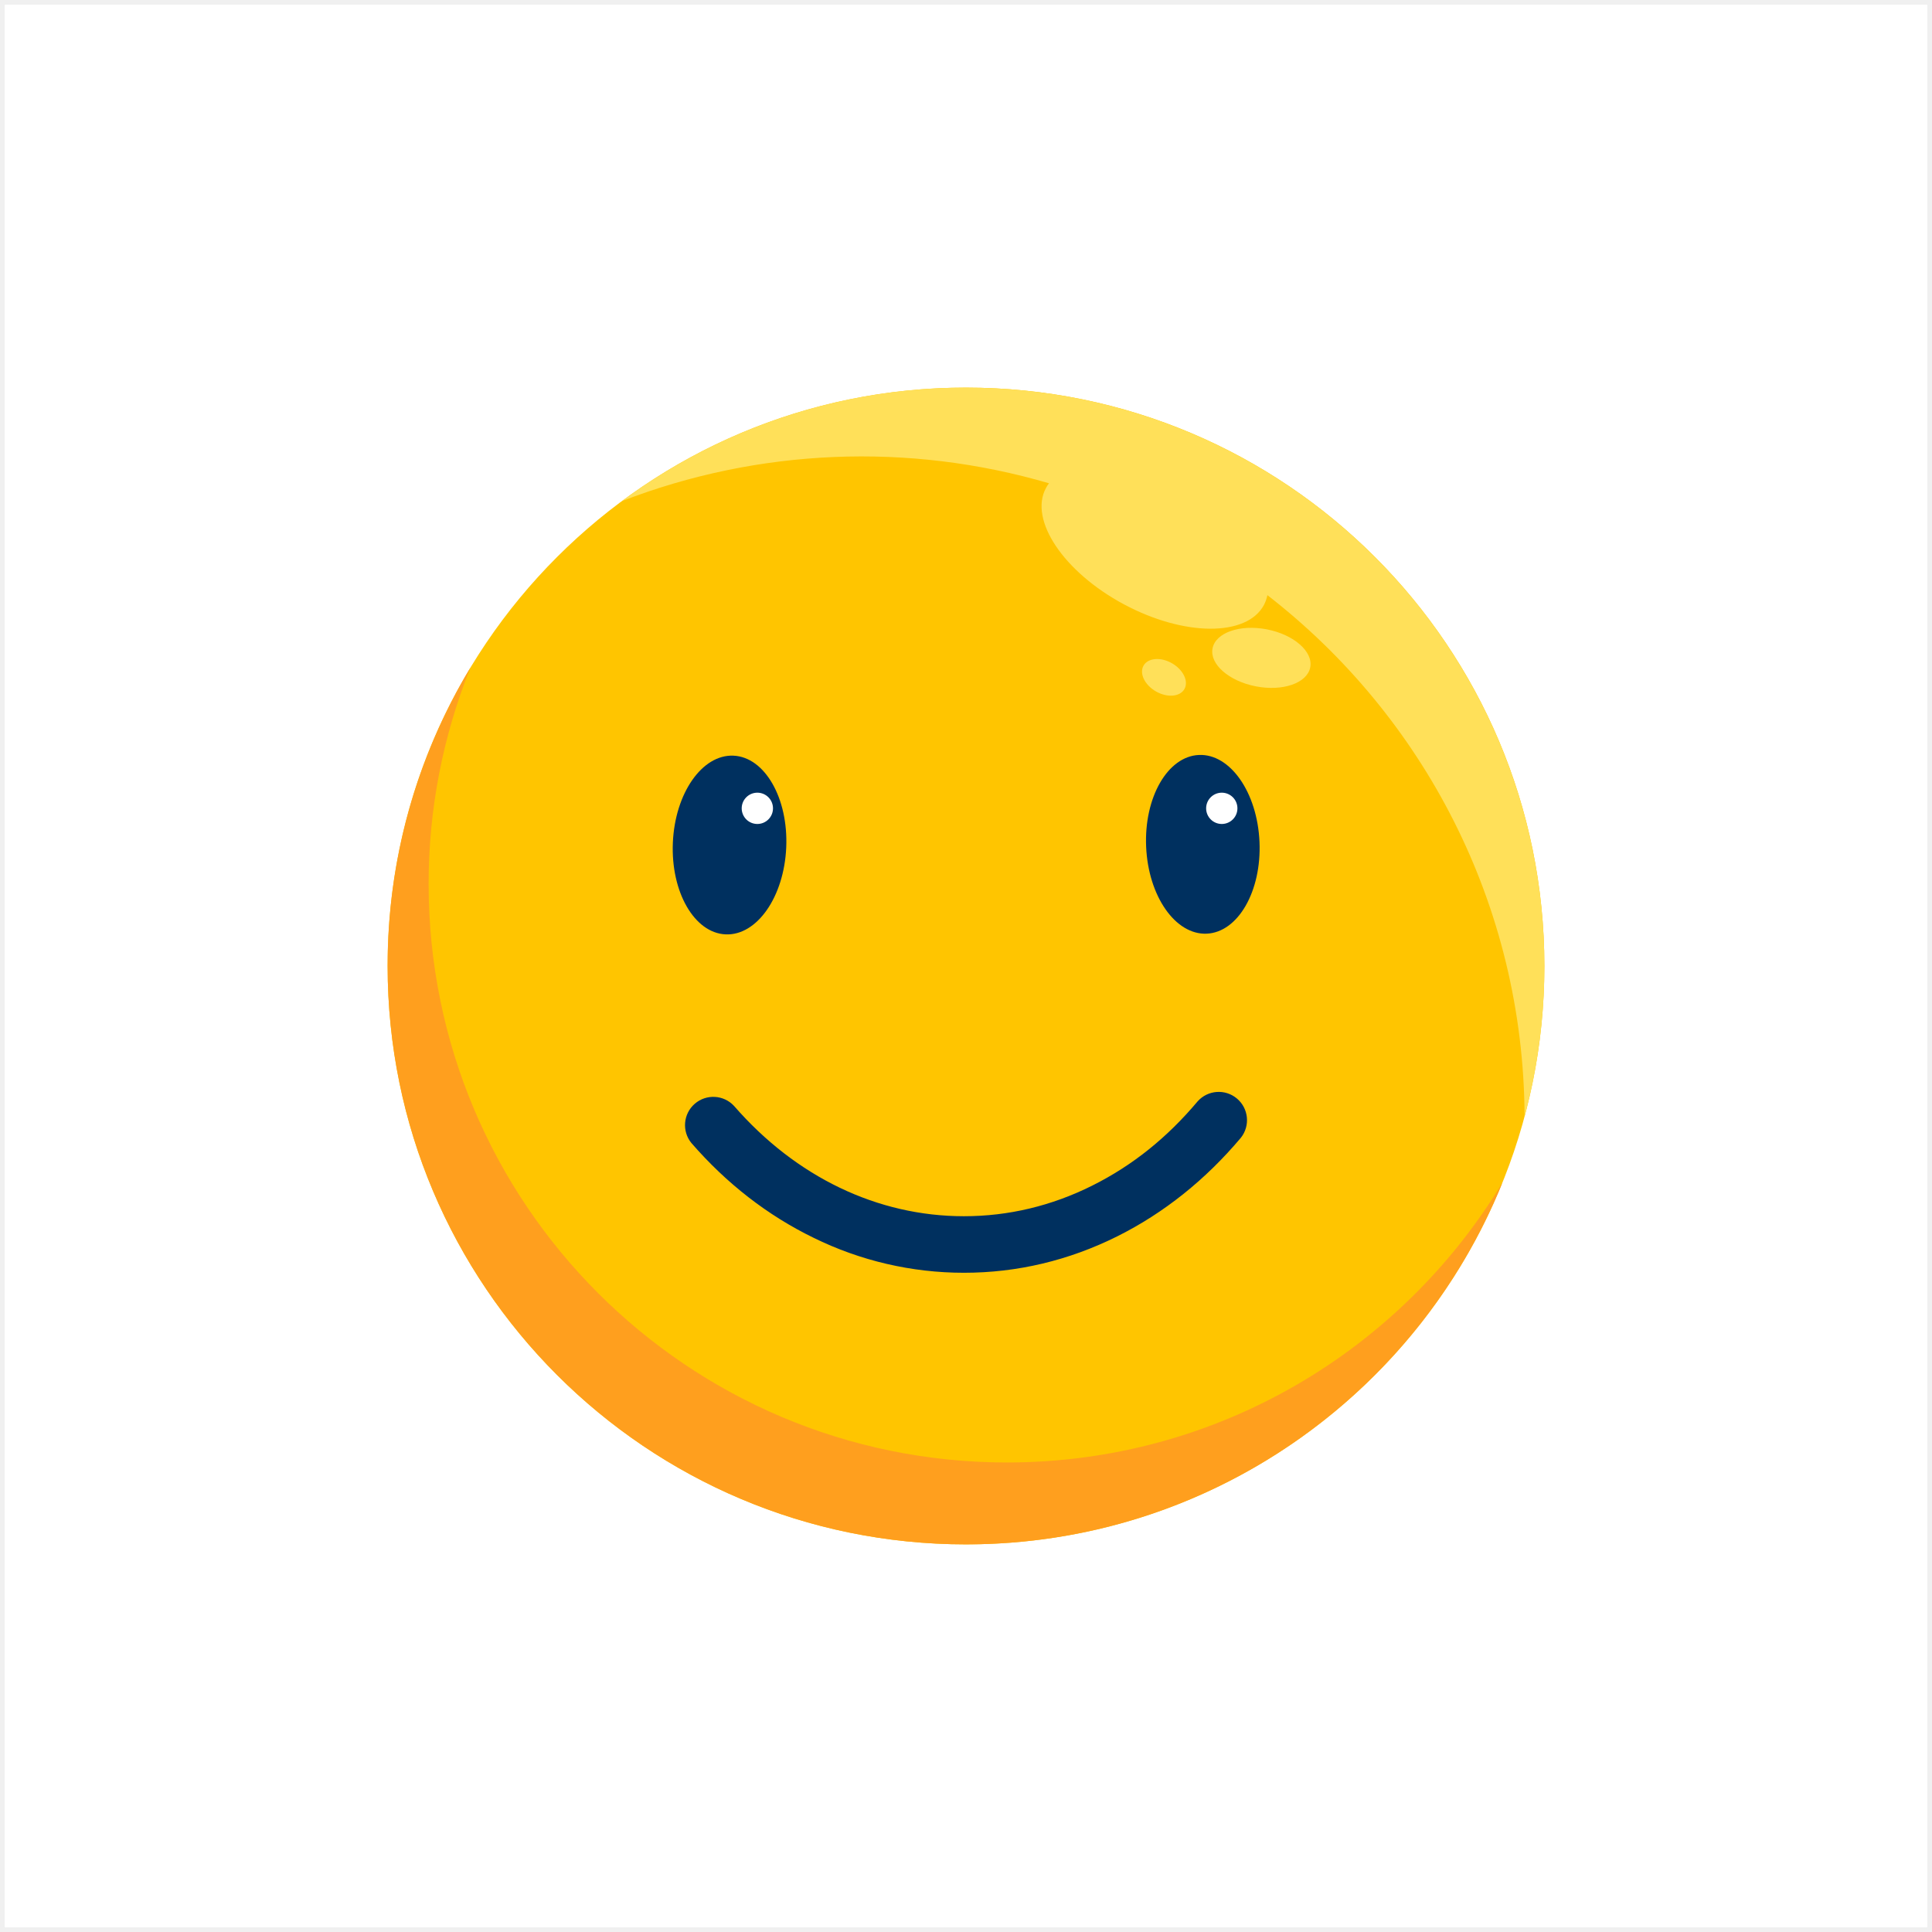
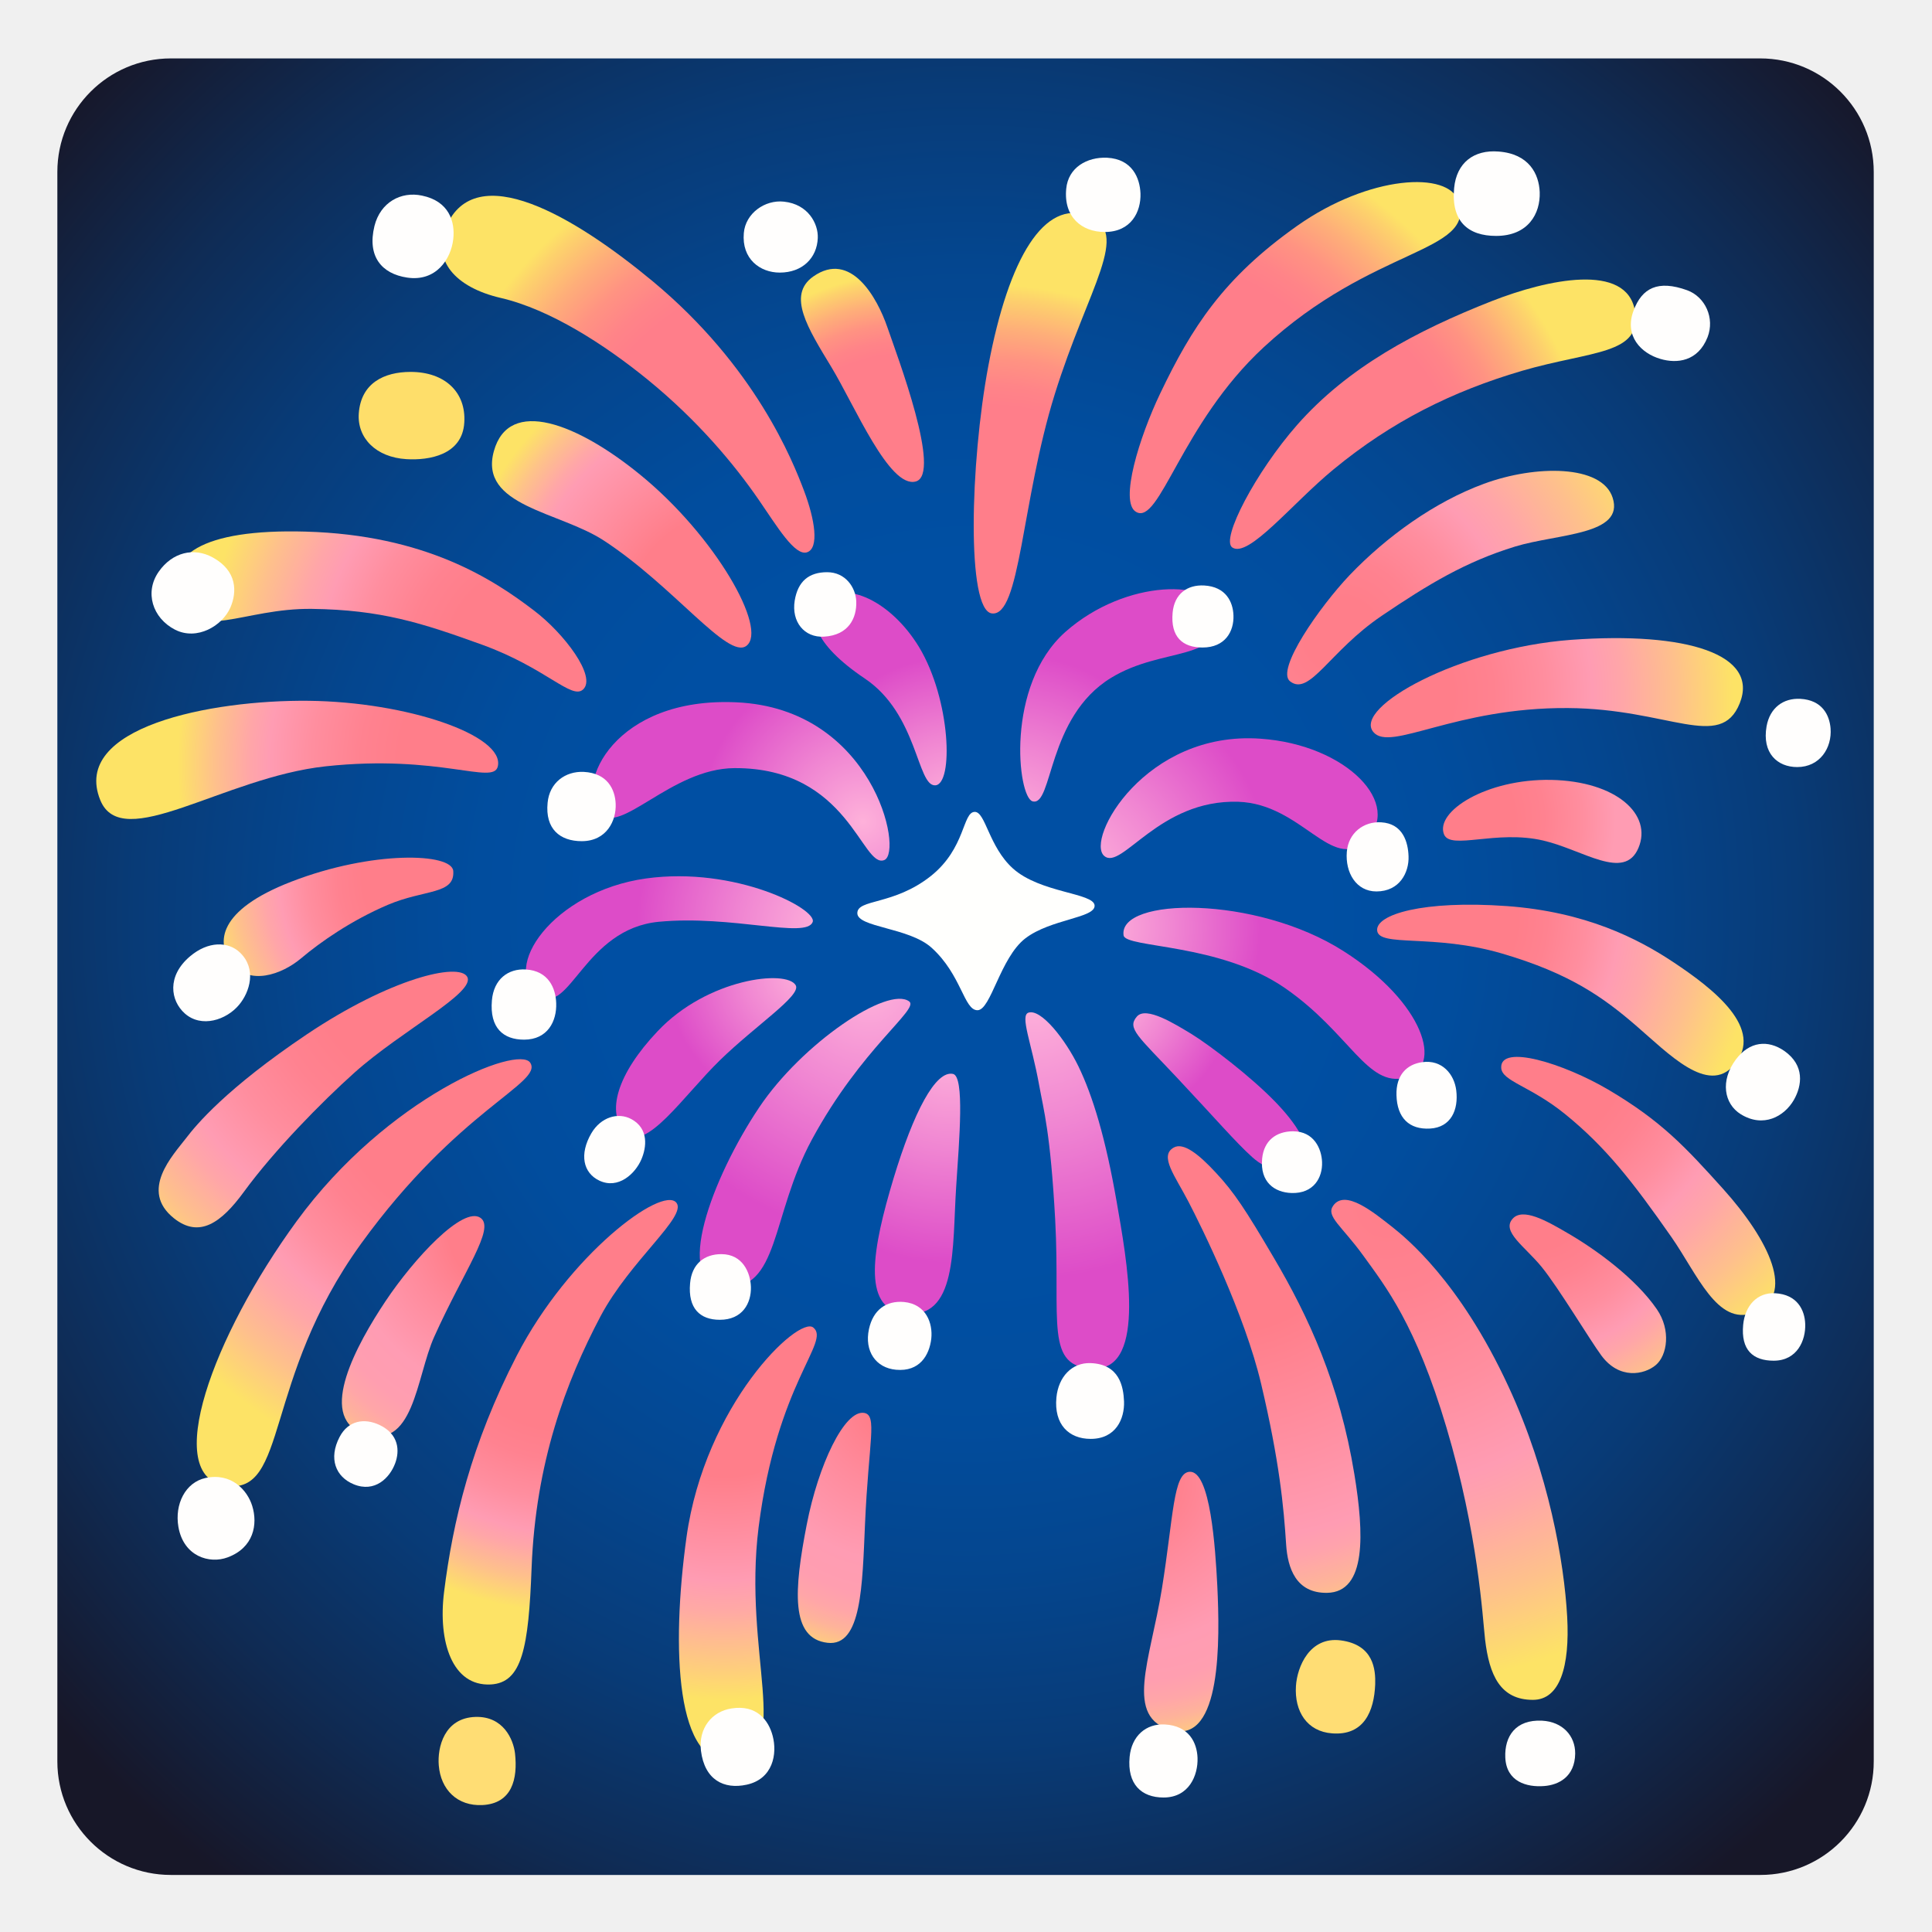
- <svg xmlns="http://www.w3.org/2000/svg" width="800px" height="800px" viewBox="0 0 2050 2050">
-   <defs>
-     <style>.cls-1{fill:#ffffff;}.cls-2{fill:#ffc500;}.cls-3{fill:#ff9f1e;}.cls-4{fill:#00305f;}.cls-5{fill:#ffe059;}</style>
-   </defs>
-   <g data-name="Layer 1" id="Layer_1">
-     <rect class="cls-1" height="2040" width="2040" x="5" y="5" />
-   </g>
-   <g data-name="Layer 3" id="Layer_3">
-     <circle class="cls-2" cx="1025" cy="1025" r="613.7" />
-     <path class="cls-3" d="M1068.5,1551.8c-339,0-613.7-274.8-613.7-613.7a613.5,613.5,0,0,1,44.4-229.8A610.7,610.7,0,0,0,411.3,1025c0,338.9,274.8,613.7,613.7,613.7,257.7,0,478.3-158.8,569.2-383.9C1486.8,1432.8,1291.5,1551.8,1068.5,1551.8Z" />
-     <ellipse class="cls-4" cx="773.9" cy="896.3" rx="94.9" ry="60.2" transform="translate(-155.1 1630.7) rotate(-87.5)" />
-     <circle class="cls-1" cx="803.6" cy="857.7" r="16.6" />
-     <ellipse class="cls-4" cx="1276.1" cy="896.3" rx="60.2" ry="94.9" transform="translate(-37.7 56.1) rotate(-2.5)" />
-     <circle class="cls-1" cx="1296.4" cy="857.7" r="16.6" />
-     <path class="cls-4" d="M1022.8,1350.5a361.1,361.1,0,0,1-159.7-37.2c-48.5-23.6-92.1-57.4-129.5-100.5a30,30,0,0,1,45.3-39.3c65.7,75.5,152.3,117,243.9,117,47.2,0,92.9-10.9,136-32.4s79.7-51.1,112-89.5a30,30,0,0,1,45.9,38.6c-37.6,44.7-81.7,79.9-131.1,104.6C1134.1,1337.5,1079.3,1350.5,1022.8,1350.5Z" />
-     <path class="cls-5" d="M1025,411.3A610.4,610.4,0,0,0,659.9,531.7a706.9,706.9,0,0,1,453.2-18.9,27.8,27.8,0,0,0-3.3,5.1c-18.2,33.9,18.9,89.1,82.7,123.3s130.4,34.6,148.6.8a38.6,38.6,0,0,0,3.7-10.5c165.2,128,271.9,328.1,272.9,553.1a613.3,613.3,0,0,0,21-159.6C1638.7,686.1,1363.9,411.3,1025,411.3Z" />
-     <ellipse class="cls-5" cx="1339.4" cy="698.8" rx="30.8" ry="52.8" transform="translate(396.9 1879.5) rotate(-79)" />
-     <ellipse class="cls-5" cx="1235.1" cy="718.7" rx="17.2" ry="25" transform="translate(-4.9 1429) rotate(-60)" />
-   </g>
+ <svg xmlns="http://www.w3.org/2000/svg" version="1.1" id="Layer_2" x="0px" y="0px" viewBox="0 0 128 128" style="enable-background:new 0 0 128 128;" xml:space="preserve">
+   <radialGradient id="SVGID_1_" cx="63.975" cy="60.603" r="82.465" gradientUnits="userSpaceOnUse">
+     <stop offset="0.285" style="stop-color:#004FA3" />
+     <stop offset="0.393" style="stop-color:#014D9E" />
+     <stop offset="0.524" style="stop-color:#04468F" />
+     <stop offset="0.667" style="stop-color:#083B77" />
+     <stop offset="0.818" style="stop-color:#0F2B54" />
+     <stop offset="0.974" style="stop-color:#171729" />
+     <stop offset="0.977" style="stop-color:#171728" />
+   </radialGradient>
+   <path style="fill:url(#SVGID_1_);" d="M116.63,124.22H11.32c-4.15,0-7.52-3.37-7.52-7.52V11.39c0-4.15,3.37-7.52,7.52-7.52h105.3  c4.15,0,7.52,3.37,7.52,7.52v105.3C124.15,120.85,120.78,124.22,116.63,124.22z" />
+   <radialGradient id="SVGID_2_" cx="67.085" cy="54.878" r="11.61" gradientUnits="userSpaceOnUse">
+     <stop offset="0" style="stop-color:#FEB1DA" />
+     <stop offset="0.447" style="stop-color:#F086D2" />
+     <stop offset="0.993" style="stop-color:#DD4CC8" />
+   </radialGradient>
+   <path style="fill:url(#SVGID_2_);" d="M68.41,53.09c1.36,0.37,0.93-5.57,5.2-8.18c3.44-2.11,7.46-1,7.08-4.32  c-0.25-2.21-6.07-2.3-10.11,1.28C66.59,45.42,67.42,52.82,68.41,53.09z" />
+   <radialGradient id="SVGID_3_" cx="71.389" cy="57.61" r="12.799" gradientUnits="userSpaceOnUse">
+     <stop offset="0" style="stop-color:#FEB1DA" />
+     <stop offset="0.447" style="stop-color:#F086D2" />
+     <stop offset="0.993" style="stop-color:#DD4CC8" />
+   </radialGradient>
+   <path style="fill:url(#SVGID_3_);" d="M73.16,56.71c1.16,0.99,3.62-3.76,8.88-3.59c4.21,0.14,6.18,4.68,8.42,2.59  c2.55-2.38-1.2-6.37-6.95-6.77C75.86,48.4,71.89,55.63,73.16,56.71z" />
+   <radialGradient id="SVGID_4_" cx="72.888" cy="61.481" r="10.723" gradientUnits="userSpaceOnUse">
+     <stop offset="0" style="stop-color:#FEB1DA" />
+     <stop offset="0.447" style="stop-color:#F086D2" />
+     <stop offset="0.993" style="stop-color:#DD4CC8" />
+   </radialGradient>
+   <path style="fill:url(#SVGID_4_);" d="M74.44,61.97c0.12,0.85,6.36,0.5,10.69,3.49c4.32,2.99,5.44,6.6,7.99,5.94  c2.55-0.67,1.24-4.98-4.1-8.38C83.21,59.3,74.08,59.44,74.44,61.97z" />
+   <radialGradient id="SVGID_5_" cx="73.852" cy="66.383" r="7.738" gradientUnits="userSpaceOnUse">
+     <stop offset="0" style="stop-color:#FEB1DA" />
+     <stop offset="0.447" style="stop-color:#F086D2" />
+     <stop offset="0.993" style="stop-color:#DD4CC8" />
+   </radialGradient>
+   <path style="fill:url(#SVGID_5_);" d="M75.32,67.35c-0.67,0.78,0.06,1.28,2.66,4.05s3.88,4.27,4.99,5.27  c1.05,0.95,2.5,1.23,3.22,0.55c1.05-1-0.49-2.97-1.69-4.21c-1.66-1.72-4.36-3.76-5.52-4.48C77.84,67.84,75.93,66.64,75.32,67.35z" />
+   <radialGradient id="SVGID_6_" cx="68.529" cy="66.368" r="18.43" gradientUnits="userSpaceOnUse">
+     <stop offset="0" style="stop-color:#FEB1DA" />
+     <stop offset="0.447" style="stop-color:#F086D2" />
+     <stop offset="0.993" style="stop-color:#DD4CC8" />
+   </radialGradient>
+   <path style="fill:url(#SVGID_6_);" d="M68.14,67.09c-0.58,0.19,0.2,2.01,0.7,4.77c0.31,1.73,0.75,3.12,1.07,8.97  c0.36,6.73-0.74,9.8,2.59,9.84c3.53,0.05,2.13-7.3,1.48-11.06c-0.73-4.2-1.58-7-2.53-8.96C70.59,68.88,68.98,66.82,68.14,67.09z" />
+   <radialGradient id="SVGID_7_" cx="62.974" cy="69.799" r="13.978" gradientUnits="userSpaceOnUse">
+     <stop offset="0" style="stop-color:#FEB1DA" />
+     <stop offset="0.447" style="stop-color:#F086D2" />
+     <stop offset="0.993" style="stop-color:#DD4CC8" />
+   </radialGradient>
+   <path style="fill:url(#SVGID_7_);" d="M63.14,71.15c-1.16-0.25-2.61,2.53-3.94,6.92c-1.39,4.62-2.13,8.58,0.66,8.95  c3.6,0.48,3.22-4.33,3.49-8.41C63.56,75.44,63.91,71.32,63.14,71.15z" />
+   <radialGradient id="SVGID_8_" cx="57.601" cy="65.454" r="16.234" gradientUnits="userSpaceOnUse">
+     <stop offset="0" style="stop-color:#FEB1DA" />
+     <stop offset="0.447" style="stop-color:#F086D2" />
+     <stop offset="0.993" style="stop-color:#DD4CC8" />
+   </radialGradient>
+   <path style="fill:url(#SVGID_8_);" d="M60.24,66.35c-1.41-1.06-7.11,2.78-9.95,7.03c-3.12,4.66-5.73,11.66-2.33,11.9  c3.7,0.26,3.1-4.73,5.83-9.78C57.07,69.44,60.92,66.86,60.24,66.35z" />
+   <radialGradient id="SVGID_9_" cx="53.366" cy="64.423" r="9.303" gradientUnits="userSpaceOnUse">
+     <stop offset="0" style="stop-color:#FEB1DA" />
+     <stop offset="0.447" style="stop-color:#F086D2" />
+     <stop offset="0.993" style="stop-color:#DD4CC8" />
+   </radialGradient>
+   <path style="fill:url(#SVGID_9_);" d="M52.72,65.28c0.38,0.68-2.65,2.65-5.03,4.97s-4.92,6.14-6.24,4.81  c-1.32-1.32-0.58-3.89,2.12-6.74C46.88,64.81,52.13,64.22,52.72,65.28z" />
+   <radialGradient id="SVGID_10_" cx="54.647" cy="61.428" r="12.552" gradientUnits="userSpaceOnUse">
+     <stop offset="0" style="stop-color:#FEB1DA" />
+     <stop offset="0.447" style="stop-color:#F086D2" />
+     <stop offset="0.993" style="stop-color:#DD4CC8" />
+   </radialGradient>
+   <path style="fill:url(#SVGID_10_);" d="M35.73,65.97c2.02,1.33,2.99-4.43,7.92-4.9c4.86-0.46,9.75,1.14,10.19,0.02  c0.34-0.85-5.11-3.71-11.04-2.89C36.64,59.06,33.08,64.22,35.73,65.97z" />
+   <radialGradient id="SVGID_11_" cx="57.166" cy="54.427" r="10.847" gradientUnits="userSpaceOnUse">
+     <stop offset="0" style="stop-color:#FEB1DA" />
+     <stop offset="0.447" style="stop-color:#F086D2" />
+     <stop offset="0.993" style="stop-color:#DD4CC8" />
+   </radialGradient>
+   <path style="fill:url(#SVGID_11_);" d="M58.59,56.98c1.27-0.53-0.74-10.03-9.78-10.45c-8.09-0.38-10.74,5.43-9.1,7.33  c1.35,1.57,4.74-2.95,8.95-2.97C56.24,50.85,57.11,57.59,58.59,56.98z" />
+   <radialGradient id="SVGID_12_" cx="63.039" cy="53.377" r="9.909" gradientUnits="userSpaceOnUse">
+     <stop offset="0" style="stop-color:#FEB1DA" />
+     <stop offset="0.447" style="stop-color:#F086D2" />
+     <stop offset="0.993" style="stop-color:#DD4CC8" />
+   </radialGradient>
+   <path style="fill:url(#SVGID_12_);" d="M54.5,39.79c-1.06,0.95-0.68,2.83,2.79,5.16c3.52,2.36,3.46,7.14,4.67,7.08  c1.22-0.05,1.04-5.66-1.07-9.16C59.04,39.83,56.01,38.42,54.5,39.79z" />
+   <radialGradient id="SVGID_13_" cx="90.894" cy="46.083" r="23.938" gradientUnits="userSpaceOnUse">
+     <stop offset="0.223" style="stop-color:#FF7E8A" />
+     <stop offset="0.337" style="stop-color:#FF8290" />
+     <stop offset="0.483" style="stop-color:#FF8E9F" />
+     <stop offset="0.61" style="stop-color:#FF9CB3" />
+     <stop offset="0.694" style="stop-color:#FFA6A8" />
+     <stop offset="0.84" style="stop-color:#FEC08C" />
+     <stop offset="1" style="stop-color:#FDE366" />
+   </radialGradient>
+   <path style="fill:url(#SVGID_13_);" d="M90.99,48.5c1.12,1.34,5.38-1.64,12.89-1.59c6.67,0.04,10.1,2.86,11.38-0.31  c1.3-3.23-3.46-4.77-11.16-4.21C96.69,42.94,89.61,46.87,90.99,48.5z" />
+   <radialGradient id="SVGID_14_" cx="95.873" cy="54.233" r="11.167" gradientUnits="userSpaceOnUse">
+     <stop offset="0.396" style="stop-color:#FF7E8A" />
+     <stop offset="0.575" style="stop-color:#FF8290" />
+     <stop offset="0.802" style="stop-color:#FF8E9F" />
+     <stop offset="1" style="stop-color:#FF9CB3" />
+   </radialGradient>
+   <path style="fill:url(#SVGID_14_);" d="M95.67,55.28c0.43,1.06,3.47-0.32,6.58,0.41c2.63,0.61,5.37,2.7,6.3,0.49  c0.94-2.21-1.45-4.42-5.78-4.51C98.47,51.59,95.07,53.77,95.67,55.28z" />
+   <radialGradient id="SVGID_15_" cx="93.361" cy="60.608" r="23.056" gradientUnits="userSpaceOnUse">
+     <stop offset="0.309" style="stop-color:#FF7E8A" />
+     <stop offset="0.397" style="stop-color:#FF8290" />
+     <stop offset="0.508" style="stop-color:#FF8E9F" />
+     <stop offset="0.605" style="stop-color:#FF9CB3" />
+     <stop offset="0.69" style="stop-color:#FFA6A8" />
+     <stop offset="0.838" style="stop-color:#FEC08C" />
+     <stop offset="1" style="stop-color:#FDE366" />
+   </radialGradient>
+   <path style="fill:url(#SVGID_15_);" d="M91.24,61.65c0.11,1.12,3.75,0.2,8.26,1.52c4.51,1.32,6.72,2.91,8.88,4.77  c2.17,1.87,4.77,4.62,6.5,2.63c2.09-2.41-1.4-5.09-4.04-6.84c-2.32-1.54-5.78-3.32-11.01-3.7C94.27,59.63,91.14,60.59,91.24,61.65z" />
+   <radialGradient id="SVGID_16_" cx="100.098" cy="68.921" r="24.571" gradientUnits="userSpaceOnUse">
+     <stop offset="0.316" style="stop-color:#FF7E8A" />
+     <stop offset="0.405" style="stop-color:#FF8290" />
+     <stop offset="0.518" style="stop-color:#FF8E9F" />
+     <stop offset="0.617" style="stop-color:#FF9CB3" />
+     <stop offset="0.699" style="stop-color:#FFA6A8" />
+     <stop offset="0.843" style="stop-color:#FEC08C" />
+     <stop offset="1" style="stop-color:#FDE366" />
+   </radialGradient>
+   <path style="fill:url(#SVGID_16_);" d="M99.46,70.75c0.05,0.89,1.92,1.19,4.23,3.06c2.71,2.2,4.48,4.48,7.04,8.14  c1.73,2.48,3.04,5.9,5.43,5.03c2.93-1.06,1-4.87-1.98-8.19c-2.53-2.81-4.11-4.52-7.63-6.6C103.61,70.46,99.37,69.14,99.46,70.75z" />
+   <radialGradient id="SVGID_17_" cx="101.791" cy="79.358" r="18.714" gradientUnits="userSpaceOnUse">
+     <stop offset="0.178" style="stop-color:#FF7E8A" />
+     <stop offset="0.286" style="stop-color:#FF8290" />
+     <stop offset="0.423" style="stop-color:#FF8E9F" />
+     <stop offset="0.543" style="stop-color:#FF9CB3" />
+     <stop offset="0.611" style="stop-color:#FFA6A8" />
+     <stop offset="0.73" style="stop-color:#FEC08C" />
+     <stop offset="0.861" style="stop-color:#FDE366" />
+   </radialGradient>
+   <path style="fill:url(#SVGID_17_);" d="M100.22,80.74c-0.77,0.85,0.81,1.84,1.92,3.2c1.11,1.36,3.21,4.86,3.95,5.86  c1.19,1.62,2.85,1.28,3.61,0.64c0.76-0.64,1.02-2.32,0.07-3.7c-1.4-2.04-4.03-3.96-5.94-5.06C102.45,80.87,100.89,80,100.22,80.74z" />
+   <radialGradient id="SVGID_18_" cx="91.895" cy="79.998" r="34.34" gradientUnits="userSpaceOnUse">
+     <stop offset="0" style="stop-color:#FF7E8A" />
+     <stop offset="0.158" style="stop-color:#FF8290" />
+     <stop offset="0.36" style="stop-color:#FF8E9F" />
+     <stop offset="0.536" style="stop-color:#FF9CB3" />
+     <stop offset="0.62" style="stop-color:#FFA6A8" />
+     <stop offset="0.768" style="stop-color:#FEC18B" />
+     <stop offset="0.922" style="stop-color:#FDE366" />
+   </radialGradient>
+   <path style="fill:url(#SVGID_18_);" d="M88.32,79.89c-0.48,0.7,0.57,1.32,2.01,3.31c1.48,2.05,3.47,4.55,5.5,11.37  c2.11,7.09,2.39,12.55,2.56,14.05c0.28,2.37,1.01,4,3.17,4c1.79,0,2.45-2.21,2.27-5.5c-0.2-3.61-1.21-9.48-3.89-15.26  c-3.25-7.03-6.84-9.88-7.7-10.57C91.05,80.36,89.11,78.74,88.32,79.89z" />
+   <radialGradient id="SVGID_19_" cx="81.09" cy="78.864" r="30.75" gradientUnits="userSpaceOnUse">
+     <stop offset="0.304" style="stop-color:#FF7E8A" />
+     <stop offset="0.348" style="stop-color:#FF818E" />
+     <stop offset="0.756" style="stop-color:#FF9CB3" />
+     <stop offset="0.804" style="stop-color:#FFA3AC" />
+     <stop offset="0.876" style="stop-color:#FEB598" />
+     <stop offset="0.961" style="stop-color:#FDD377" />
+     <stop offset="1" style="stop-color:#FDE366" />
+   </radialGradient>
+   <path style="fill:url(#SVGID_19_);" d="M77.76,76.03c-0.97,0.55,0.08,1.86,0.97,3.57s3.74,7.49,4.82,12.07  c1.22,5.15,1.5,8.18,1.66,10.66c0.1,1.54,0.64,3.23,2.71,3.2c2.63-0.04,2.45-3.95,1.81-7.86c-0.98-5.99-3.03-10.44-5.36-14.38  c-1.86-3.16-2.6-4.29-3.81-5.59C79.43,76.48,78.41,75.66,77.76,76.03z" />
+   <path style="fill:#FFDD74;" d="M88.83,108.68c-2.07-0.27-2.89,1.76-2.97,3.02c-0.11,1.69,0.74,3.02,2.4,3.14  c2.11,0.16,2.78-1.47,2.85-3.25C91.14,110.61,91.01,108.97,88.83,108.68z" />
+   <radialGradient id="SVGID_20_" cx="75.003" cy="98.131" r="18.05" gradientUnits="userSpaceOnUse">
+     <stop offset="0.126" style="stop-color:#FF7E8A" />
+     <stop offset="0.302" style="stop-color:#FF8A9B" />
+     <stop offset="0.598" style="stop-color:#FF9CB3" />
+     <stop offset="0.731" style="stop-color:#FF9EB0" />
+     <stop offset="0.811" style="stop-color:#FFA6A8" />
+     <stop offset="0.878" style="stop-color:#FEB39A" />
+     <stop offset="0.937" style="stop-color:#FEC685" />
+     <stop offset="0.991" style="stop-color:#FDDE6B" />
+     <stop offset="1" style="stop-color:#FDE366" />
+   </radialGradient>
+   <path style="fill:url(#SVGID_20_);" d="M78.81,97.51c-1.09,0.07-1.06,2.96-1.83,7.74c-0.77,4.78-2.54,8.56,0.67,9.39  c3.29,0.85,3.17-5.98,3-9.57C80.52,102.54,80.19,97.42,78.81,97.51z" />
+   <radialGradient id="SVGID_21_" cx="59.556" cy="92.928" r="17.575" gradientUnits="userSpaceOnUse">
+     <stop offset="0.126" style="stop-color:#FF7E8A" />
+     <stop offset="0.302" style="stop-color:#FF8A9B" />
+     <stop offset="0.598" style="stop-color:#FF9CB3" />
+     <stop offset="0.731" style="stop-color:#FF9EB0" />
+     <stop offset="0.811" style="stop-color:#FFA6A8" />
+     <stop offset="0.878" style="stop-color:#FEB39A" />
+     <stop offset="0.937" style="stop-color:#FEC685" />
+     <stop offset="0.991" style="stop-color:#FDDE6B" />
+     <stop offset="1" style="stop-color:#FDE366" />
+   </radialGradient>
+   <path style="fill:url(#SVGID_21_);" d="M57.26,93.61c-1.31-0.23-3.05,3.47-3.81,7.39c-0.85,4.36-1.09,7.56,1.38,7.84  c2.26,0.26,2.3-3.8,2.48-7.89C57.55,95.49,58.14,93.77,57.26,93.61z" />
+   <radialGradient id="SVGID_22_" cx="48.065" cy="90.288" r="23.627" gradientUnits="userSpaceOnUse">
+     <stop offset="0.318" style="stop-color:#FF7E8A" />
+     <stop offset="0.53" style="stop-color:#FF93A7" />
+     <stop offset="0.612" style="stop-color:#FF9CB3" />
+     <stop offset="0.699" style="stop-color:#FFAAA4" />
+     <stop offset="0.866" style="stop-color:#FECF7B" />
+     <stop offset="0.945" style="stop-color:#FDE366" />
+   </radialGradient>
+   <path style="fill:url(#SVGID_22_);" d="M53.88,87.95c-0.98-0.79-7.18,5.1-8.4,13.91c-1.01,7.31-0.74,15.39,3.16,14.79  s0.57-7.09,1.62-15.47C51.48,91.57,55.06,88.89,53.88,87.95z" />
+   <radialGradient id="SVGID_23_" cx="37.694" cy="85.572" r="22.996" gradientUnits="userSpaceOnUse">
+     <stop offset="0.396" style="stop-color:#FF7E8A" />
+     <stop offset="0.485" style="stop-color:#FF8290" />
+     <stop offset="0.598" style="stop-color:#FF8E9F" />
+     <stop offset="0.696" style="stop-color:#FF9CB3" />
+     <stop offset="0.744" style="stop-color:#FFA6A8" />
+     <stop offset="0.829" style="stop-color:#FEC08C" />
+     <stop offset="0.922" style="stop-color:#FDE366" />
+   </radialGradient>
+   <path style="fill:url(#SVGID_23_);" d="M44.81,79.68c-0.94-1.14-7.1,3.42-10.57,10.13c-3.02,5.85-4.24,11-4.82,15.67  c-0.41,3.29,0.54,6.25,3.09,6.12c2.08-0.11,2.51-2.42,2.71-7.73c0.27-6.99,2.27-12.31,4.57-16.67  C41.76,83.5,45.55,80.58,44.81,79.68z" />
+   <radialGradient id="SVGID_24_" cx="34.037" cy="81.315" r="18.742" gradientUnits="userSpaceOnUse">
+     <stop offset="0.233" style="stop-color:#FF7E8A" />
+     <stop offset="0.369" style="stop-color:#FF8A9B" />
+     <stop offset="0.598" style="stop-color:#FF9CB3" />
+     <stop offset="0.731" style="stop-color:#FF9EB0" />
+     <stop offset="0.811" style="stop-color:#FFA6A8" />
+     <stop offset="0.878" style="stop-color:#FEB39A" />
+     <stop offset="0.937" style="stop-color:#FEC685" />
+     <stop offset="0.991" style="stop-color:#FDDE6B" />
+     <stop offset="1" style="stop-color:#FDE366" />
+   </radialGradient>
+   <path style="fill:url(#SVGID_24_);" d="M31.84,80.69c-1.16-0.82-4.42,2.7-6.3,5.52c-1.88,2.82-4.52,7.59-1.56,8.73  c3.45,1.33,3.58-3.69,4.79-6.38C30.75,84.16,32.82,81.39,31.84,80.69z" />
+   <radialGradient id="SVGID_25_" cx="32.439" cy="71.202" r="29.427" gradientUnits="userSpaceOnUse">
+     <stop offset="0.35" style="stop-color:#FF7E8A" />
+     <stop offset="0.43" style="stop-color:#FF8290" />
+     <stop offset="0.533" style="stop-color:#FF8E9F" />
+     <stop offset="0.622" style="stop-color:#FF9CB3" />
+     <stop offset="0.687" style="stop-color:#FFA6A8" />
+     <stop offset="0.799" style="stop-color:#FEC08C" />
+     <stop offset="0.922" style="stop-color:#FDE366" />
+   </radialGradient>
+   <path style="fill:url(#SVGID_25_);" d="M35.13,70.41c0.87,1.34-4.75,3.06-11.21,11.99c-6.55,9.07-4.79,16.64-8.96,16.04  c-4.27-0.62-0.87-9.91,4.7-17.54C25.67,72.68,34.35,69.2,35.13,70.41z" />
+   <radialGradient id="SVGID_26_" cx="29.069" cy="63.76" r="28.957" gradientUnits="userSpaceOnUse">
+     <stop offset="0.29" style="stop-color:#FF7E8A" />
+     <stop offset="0.397" style="stop-color:#FF8290" />
+     <stop offset="0.533" style="stop-color:#FF8E9F" />
+     <stop offset="0.652" style="stop-color:#FF9CB3" />
+     <stop offset="0.71" style="stop-color:#FFA6A8" />
+     <stop offset="0.811" style="stop-color:#FEC08C" />
+     <stop offset="0.922" style="stop-color:#FDE366" />
+   </radialGradient>
+   <path style="fill:url(#SVGID_26_);" d="M11.52,80.71c1.68,1.34,3.13,0.32,4.64-1.75c2.02-2.76,5.13-5.93,7.33-7.9  c3.16-2.82,8.06-5.31,7.46-6.35c-0.56-0.96-5.09,0.11-10.61,3.81c-5.36,3.6-7.36,6.03-8,6.87C11.45,76.55,9.22,78.87,11.52,80.71z" />
+   <radialGradient id="SVGID_27_" cx="30.747" cy="57.895" r="18.787" gradientUnits="userSpaceOnUse">
+     <stop offset="0.357" style="stop-color:#FF7E8A" />
+     <stop offset="0.445" style="stop-color:#FF8290" />
+     <stop offset="0.557" style="stop-color:#FF8E9F" />
+     <stop offset="0.654" style="stop-color:#FF9CB3" />
+     <stop offset="0.711" style="stop-color:#FFA6A8" />
+     <stop offset="0.81" style="stop-color:#FEC08C" />
+     <stop offset="0.918" style="stop-color:#FDE366" />
+   </radialGradient>
+   <path style="fill:url(#SVGID_27_);" d="M15.31,63.76c1.17,1.59,3.36,0.81,4.64-0.27c1.28-1.08,3.31-2.5,5.74-3.54  c2.44-1.04,4.45-0.67,4.34-2.24c-0.08-1.21-5.38-1.37-10.72,0.7C14.37,60.32,14.36,62.48,15.31,63.76z" />
+   <radialGradient id="SVGID_28_" cx="35.643" cy="50.657" r="27.486" gradientUnits="userSpaceOnUse">
+     <stop offset="0.334" style="stop-color:#FF7E8A" />
+     <stop offset="0.427" style="stop-color:#FF8290" />
+     <stop offset="0.545" style="stop-color:#FF8E9F" />
+     <stop offset="0.648" style="stop-color:#FF9CB3" />
+     <stop offset="0.696" style="stop-color:#FFA6A8" />
+     <stop offset="0.778" style="stop-color:#FEC08C" />
+     <stop offset="0.869" style="stop-color:#FDE366" />
+   </radialGradient>
+   <path style="fill:url(#SVGID_28_);" d="M32.98,50.78c-0.29,1.25-3.85-0.82-11.4-0.01C14.81,51.5,8.08,56.57,6.64,53  c-1.94-4.81,7.29-6.64,13.81-6.57S33.46,48.72,32.98,50.78z" />
+   <radialGradient id="SVGID_29_" cx="36.122" cy="43.924" r="24.333" gradientUnits="userSpaceOnUse">
+     <stop offset="0.272" style="stop-color:#FF7E8A" />
+     <stop offset="0.372" style="stop-color:#FF8290" />
+     <stop offset="0.499" style="stop-color:#FF8E9F" />
+     <stop offset="0.61" style="stop-color:#FF9CB3" />
+     <stop offset="0.677" style="stop-color:#FFA6A8" />
+     <stop offset="0.794" style="stop-color:#FEC08C" />
+     <stop offset="0.922" style="stop-color:#FDE366" />
+   </radialGradient>
+   <path style="fill:url(#SVGID_29_);" d="M38.63,45.68c-0.76,0.7-2.45-1.43-6.7-2.97c-4.01-1.45-6.69-2.31-11.26-2.37  s-7.64,2.25-8.78-0.64s1.49-4.67,8.35-4.48c7.95,0.22,12.43,3.16,15.14,5.23C37.36,41.95,39.55,44.83,38.63,45.68z" />
+   <radialGradient id="SVGID_30_" cx="48.811" cy="41.149" r="18.464" gradientUnits="userSpaceOnUse">
+     <stop offset="0.396" style="stop-color:#FF7E8A" />
+     <stop offset="0.758" style="stop-color:#FF9CB3" />
+     <stop offset="0.812" style="stop-color:#FFA7A7" />
+     <stop offset="0.908" style="stop-color:#FEC389" />
+     <stop offset="1" style="stop-color:#FDE366" />
+   </radialGradient>
+   <path style="fill:url(#SVGID_30_);" d="M49.45,42.79c-1.23,0.92-4.82-3.96-9.45-6.98c-2.95-1.93-8.29-2.27-7.28-5.92  c1-3.61,5.55-1.82,9.68,1.55C47.4,35.51,50.9,41.7,49.45,42.79z" />
+   <radialGradient id="SVGID_31_" cx="54.931" cy="35.652" r="27.141" gradientUnits="userSpaceOnUse">
+     <stop offset="0.666" style="stop-color:#FF7E8A" />
+     <stop offset="0.723" style="stop-color:#FF8488" />
+     <stop offset="0.796" style="stop-color:#FF9382" />
+     <stop offset="0.877" style="stop-color:#FEAE79" />
+     <stop offset="0.965" style="stop-color:#FDD26C" />
+     <stop offset="1" style="stop-color:#FDE366" />
+   </radialGradient>
+   <path style="fill:url(#SVGID_31_);" d="M29.55,15.03c-0.93,2.19,0.57,4,3.63,4.71c3.27,0.76,6.88,3.09,9.74,5.42  c3.31,2.7,5.73,5.6,7.36,7.97c1.2,1.74,2.38,3.73,3.19,3.46c0.81-0.27,0.53-2.15-0.21-4.1c-0.74-1.95-3.2-8.19-10.01-13.85  C38.04,14.32,31.5,10.46,29.55,15.03z" />
+   <path style="fill:#FEDE6A;" d="M23.77,27.4c-0.11,1.62,1.14,2.9,3.16,3.02c1.49,0.09,3.7-0.27,3.83-2.42  c0.13-2.01-1.28-3.36-3.56-3.36C25.45,24.64,23.91,25.38,23.77,27.4z" />
+   <radialGradient id="SVGID_32_" cx="60.09" cy="34.036" r="15.878" gradientUnits="userSpaceOnUse">
+     <stop offset="0.666" style="stop-color:#FF7E8A" />
+     <stop offset="0.723" style="stop-color:#FF8488" />
+     <stop offset="0.796" style="stop-color:#FF9382" />
+     <stop offset="0.877" style="stop-color:#FEAE79" />
+     <stop offset="0.965" style="stop-color:#FDD26C" />
+     <stop offset="1" style="stop-color:#FDE366" />
+   </radialGradient>
+   <path style="fill:url(#SVGID_32_);" d="M53.88,18.32c-1.76,1.24-0.35,3.44,1.2,6s3.84,8.05,5.59,7.58s-1.21-8.27-1.88-10.22  S56.37,16.57,53.88,18.32z" />
+   <radialGradient id="SVGID_33_" cx="65.243" cy="42.953" r="24.119" gradientUnits="userSpaceOnUse">
+     <stop offset="0.666" style="stop-color:#FF7E8A" />
+     <stop offset="0.723" style="stop-color:#FF8488" />
+     <stop offset="0.796" style="stop-color:#FF9382" />
+     <stop offset="0.877" style="stop-color:#FEAE79" />
+     <stop offset="0.965" style="stop-color:#FDD26C" />
+     <stop offset="1" style="stop-color:#FDE366" />
+   </radialGradient>
+   <path style="fill:url(#SVGID_33_);" d="M65.71,40.64c1.9,0.24,1.95-7.39,4.17-14.52s5.11-10.75,2.22-11.83s-5.26,2.71-6.62,9.95  C64.27,30.69,64.03,40.42,65.71,40.64z" />
+   <radialGradient id="SVGID_34_" cx="74.327" cy="35.056" r="27.551" gradientUnits="userSpaceOnUse">
+     <stop offset="0.666" style="stop-color:#FF7E8A" />
+     <stop offset="0.723" style="stop-color:#FF8488" />
+     <stop offset="0.796" style="stop-color:#FF9382" />
+     <stop offset="0.877" style="stop-color:#FEAE79" />
+     <stop offset="0.965" style="stop-color:#FDD26C" />
+     <stop offset="1" style="stop-color:#FDE366" />
+   </radialGradient>
+   <path style="fill:url(#SVGID_34_);" d="M75.26,33.91c1.57,0.94,2.98-5.83,8.46-10.9c7.26-6.72,14.01-6.22,12.92-9.66  c-0.65-2.05-5.94-1.75-10.71,1.62c-4.88,3.45-6.97,6.72-9.06,11.09C75.49,28.94,74.15,33.25,75.26,33.91z" />
+   <radialGradient id="SVGID_35_" cx="80.555" cy="34.424" r="25.355" gradientUnits="userSpaceOnUse">
+     <stop offset="0.666" style="stop-color:#FF7E8A" />
+     <stop offset="0.723" style="stop-color:#FF8488" />
+     <stop offset="0.796" style="stop-color:#FF9382" />
+     <stop offset="0.877" style="stop-color:#FEAE79" />
+     <stop offset="0.965" style="stop-color:#FDD26C" />
+     <stop offset="1" style="stop-color:#FDE366" />
+   </radialGradient>
+   <path style="fill:url(#SVGID_35_);" d="M81.64,36.27c1.07,0.73,3.96-2.91,6.72-5.18c3.86-3.18,7.88-5.17,12.47-6.52  c4.62-1.35,7.98-1.05,7.49-3.97c-0.54-3.22-5.79-2.1-9.49-0.65c-5.03,1.98-9.53,4.39-12.89,8.2C83.2,31.27,80.86,35.73,81.64,36.27z  " />
+   <radialGradient id="SVGID_36_" cx="88.893" cy="42.059" r="21.825" gradientUnits="userSpaceOnUse">
+     <stop offset="0.109" style="stop-color:#FF7E8A" />
+     <stop offset="0.227" style="stop-color:#FF8290" />
+     <stop offset="0.377" style="stop-color:#FF8E9F" />
+     <stop offset="0.507" style="stop-color:#FF9CB3" />
+     <stop offset="0.613" style="stop-color:#FFA6A8" />
+     <stop offset="0.798" style="stop-color:#FEC08C" />
+     <stop offset="1" style="stop-color:#FDE366" />
+   </radialGradient>
+   <path style="fill:url(#SVGID_36_);" d="M85.47,45.14c1.3,1.01,2.6-1.99,6.07-4.34c3.09-2.09,5.55-3.58,8.84-4.59  c2.82-0.86,7.27-0.75,6.46-3.24c-0.71-2.19-5.1-2.18-8.52-0.92c-3.27,1.2-6.45,3.49-8.91,6.06C87.43,40.2,84.5,44.38,85.47,45.14z" />
+   <path style="fill:#FFFFFD;" d="M56.8,60.5c0,0.95,3.43,0.94,4.92,2.29c1.99,1.8,2.14,4.14,3.04,4.14c0.89,0,1.5-3.47,3.17-4.76  c1.68-1.29,4.64-1.34,4.59-2.18s-3.61-0.82-5.42-2.46c-1.59-1.44-1.81-3.75-2.52-3.74c-0.82,0.01-0.59,2.4-2.91,4.25  C59.21,59.99,56.8,59.55,56.8,60.5z" />
+   <path style="fill:#FFDD74;" d="M31.51,113.75c-2.08,0.06-2.54,2.02-2.44,3.21c0.13,1.61,1.23,2.71,2.89,2.63  c1.97-0.1,2.35-1.74,2.16-3.43C34.01,115.24,33.35,113.7,31.51,113.75z" />
+   <path style="fill:#FFFEFD;" d="M77.69,40.58c-0.15,1.62,0.66,2.32,1.98,2.32c1.51,0,2.09-1.08,2.05-2.13  c-0.03-0.89-0.5-1.9-1.94-1.98C78.66,38.73,77.81,39.34,77.69,40.58z" />
+   <path style="fill:#FFFEFD;" d="M89.23,56.44c-0.11,1.36,0.61,2.62,1.96,2.62c1.54,0,2.17-1.26,2.13-2.33  c-0.03-0.91-0.36-2.17-1.82-2.25C90.35,54.41,89.33,55.18,89.23,56.44z" />
+   <path style="fill:#FFFEFD;" d="M52.65,39.8c-0.22,1.39,0.63,2.46,1.95,2.38c1.63-0.1,2.17-1.24,2.13-2.34  c-0.04-0.93-0.72-1.93-1.93-1.93C53.59,37.91,52.86,38.51,52.65,39.8z" />
+   <path style="fill:#FFFEFD;" d="M36.28,53.19c-0.17,1.73,0.82,2.54,2.26,2.54c1.65,0,2.3-1.36,2.25-2.48  c-0.04-0.95-0.55-2.03-2.11-2.11C37.45,51.08,36.4,51.86,36.28,53.19z" />
+   <path style="fill:#FFFEFD;" d="M32.59,66.28c-0.16,1.83,0.76,2.6,2.13,2.6c1.57,0,2.17-1.23,2.13-2.41  c-0.03-1.01-0.52-2.15-2.01-2.24C33.67,64.16,32.71,64.87,32.59,66.28z" />
+   <path style="fill:#FFFEFD;" d="M39.18,75.08c-0.81,1.39-0.55,2.63,0.53,3.14c1.25,0.59,2.37-0.45,2.78-1.4  c0.35-0.81,0.5-2.04-0.65-2.67C40.95,73.66,39.8,74.02,39.18,75.08z" />
+   <path style="fill:#FFFEFD;" d="M45.72,85.02c-0.15,1.67,0.66,2.42,1.97,2.42c1.5,0,2.09-1.1,2.06-2.18  c-0.03-0.92-0.53-2.17-1.96-2.17C46.66,83.09,45.83,83.74,45.72,85.02z" />
+   <path style="fill:#FFFEFD;" d="M57.57,88.06c-0.31,1.45,0.45,2.57,1.8,2.69c1.55,0.14,2.2-0.95,2.33-2.06  c0.11-1.02-0.34-2.29-1.81-2.43C58.73,86.16,57.85,86.76,57.57,88.06z" />
+   <path style="fill:#FFFEFD;" d="M69.99,92.59c-0.17,1.78,0.82,2.74,2.27,2.74c1.67,0,2.25-1.33,2.21-2.48  c-0.04-0.98-0.3-2.47-2.21-2.54C71.01,90.26,70.12,91.23,69.99,92.59z" />
+   <path style="fill:#FFFEFD;" d="M83.62,76.76c-0.15,1.57,0.83,2.24,1.94,2.28c1.48,0.05,2.07-1.03,2.03-2.05  c-0.03-0.86-0.52-2.04-1.93-2.04C84.55,74.96,83.74,75.56,83.62,76.76z" />
+   <path style="fill:#FFFEFD;" d="M92.52,72.56c0.04,1.5,0.84,2.29,2.23,2.21c1.38-0.08,1.89-1.24,1.73-2.53  c-0.13-1.07-0.94-2.05-2.25-1.87C93.2,70.51,92.48,71.23,92.52,72.56z" />
+   <path style="fill:#FFFEFD;" d="M96.34,12.46c-0.21,2.21,0.93,3.17,2.78,3.17c2.13,0,2.94-1.48,2.89-2.9  c-0.05-1.21-0.71-2.54-2.73-2.69C97.66,9.91,96.5,10.77,96.34,12.46z" />
+   <path style="fill:#FFFEFD;" d="M111.78,19.23c-1.94-0.7-2.99-0.15-3.55,1.34c-0.64,1.69,0.5,2.84,1.78,3.21  c1.08,0.32,2.48,0.18,3.12-1.44C113.62,21.08,112.98,19.67,111.78,19.23z" />
+   <path style="fill:#FFFEFD;" d="M117.04,48.12c-0.31,1.77,0.71,2.7,2.03,2.7c1.51,0,2.31-1.28,2.21-2.56c-0.07-0.89-0.56-1.88-2-1.96  C118.15,46.24,117.26,46.89,117.04,48.12z" />
+   <path style="fill:#FFFEFD;" d="M115,70.2c-1.04,1.4-0.78,2.93,0.33,3.62c1.49,0.92,2.88,0.16,3.52-0.95  c0.54-0.95,0.73-2.28-0.63-3.24C117.14,68.88,115.91,68.98,115,70.2z" />
+   <path style="fill:#FFFEFD;" d="M115.49,87.77c-0.16,1.67,0.65,2.38,2.02,2.38c1.56,0,2.13-1.35,2.09-2.43  c-0.03-0.92-0.52-1.96-2-2.04C116.43,85.62,115.61,86.49,115.49,87.77z" />
+   <path style="fill:#FFFEFD;" d="M102.17,114c-1.76-0.09-2.5,1.04-2.44,2.44c0.07,1.61,1.43,1.98,2.57,1.89  c0.97-0.07,2.04-0.62,2.06-2.15C104.37,115,103.52,114.07,102.17,114z" />
+   <path style="fill:#FFFEFD;" d="M74.84,116.4c-0.17,1.81,0.78,2.69,2.25,2.69c1.68,0,2.29-1.46,2.25-2.63  c-0.04-1-0.56-2.12-2.16-2.21C75.93,114.18,74.97,115.01,74.84,116.4z" />
+   <path style="fill:#FFFEFD;" d="M46.44,115.99c0.24,1.93,1.52,2.58,3.03,2.25c1.74-0.38,2.04-2.04,1.72-3.24  c-0.27-1.03-1.06-2.08-2.73-1.81C47.16,113.39,46.26,114.51,46.44,115.99z" />
+   <path style="fill:#FFFEFD;" d="M22.5,95.2c-0.75,1.43-0.26,2.65,0.94,3.14c1.39,0.57,2.38-0.42,2.74-1.39  c0.31-0.83,0.25-1.93-1.03-2.54C24.14,93.93,23.07,94.11,22.5,95.2z" />
+   <path style="fill:#FFFEFD;" d="M11.82,101.16c0.34,1.96,2.06,2.47,3.26,2.02c1.73-0.64,2.01-2.19,1.63-3.41  c-0.32-1.04-1.38-2.22-3.09-1.85C12.28,98.21,11.56,99.66,11.82,101.16z" />
+   <path style="fill:#FFFEFD;" d="M12.59,63.36c-1.55,1.31-1.3,2.94-0.34,3.79c1.1,0.97,2.75,0.43,3.59-0.58  c0.72-0.86,1.17-2.38,0.07-3.45C15.12,62.35,13.78,62.35,12.59,63.36z" />
+   <path style="fill:#FFFEFD;" d="M10.52,37.87c-0.96,1.36-0.42,3.08,1.08,3.85c1.46,0.74,3.13-0.26,3.66-1.46  c0.45-1.03,0.46-2.43-1.15-3.32C12.85,36.24,11.42,36.59,10.52,37.87z" />
+   <path style="fill:#FFFEFD;" d="M24.81,14.97c-0.5,2.03,0.49,3.17,2.16,3.42c1.91,0.29,2.91-1.21,3.06-2.55  c0.13-1.14-0.27-2.51-2.07-2.88C26.56,12.66,25.2,13.41,24.81,14.97z" />
+   <path style="fill:#FFFEFD;" d="M49.28,15.44c-0.15,1.71,1.07,2.62,2.38,2.62c1.5,0,2.47-0.97,2.52-2.29  c0.04-0.94-0.63-2.24-2.24-2.41C50.68,13.22,49.39,14.13,49.28,15.44z" />
+   <path style="fill:#FFFEFD;" d="M70.64,12.51c-0.18,1.86,1.02,2.86,2.55,2.86c1.76,0,2.41-1.35,2.37-2.55  c-0.04-1.02-0.54-2.28-2.21-2.37C72.03,10.39,70.77,11.09,70.64,12.51z" />
</svg>
